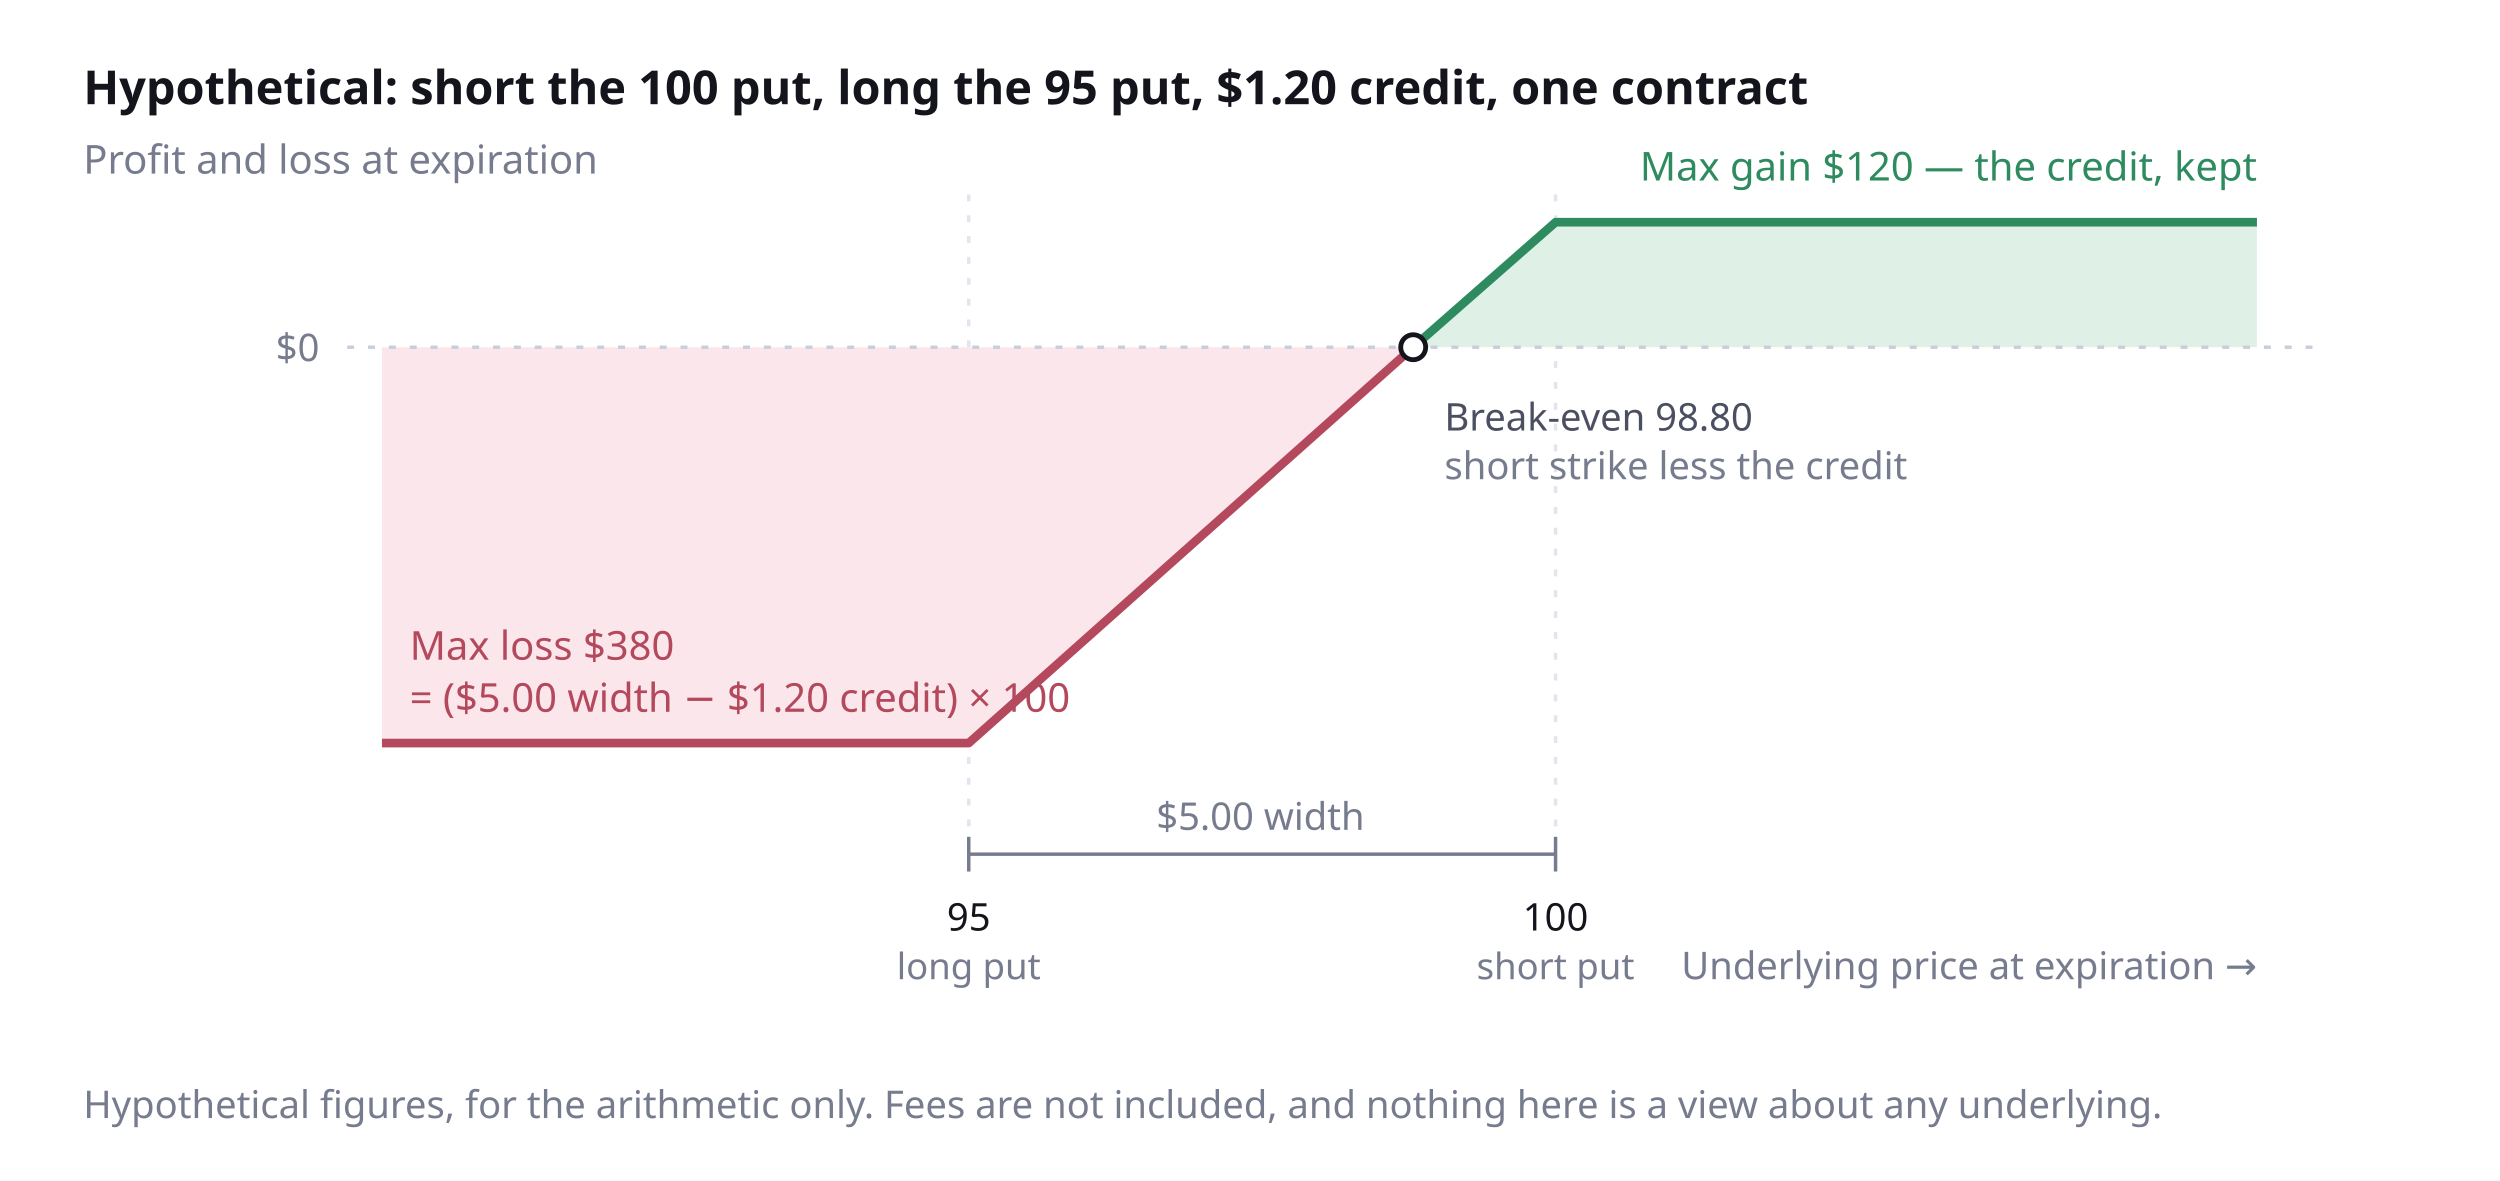
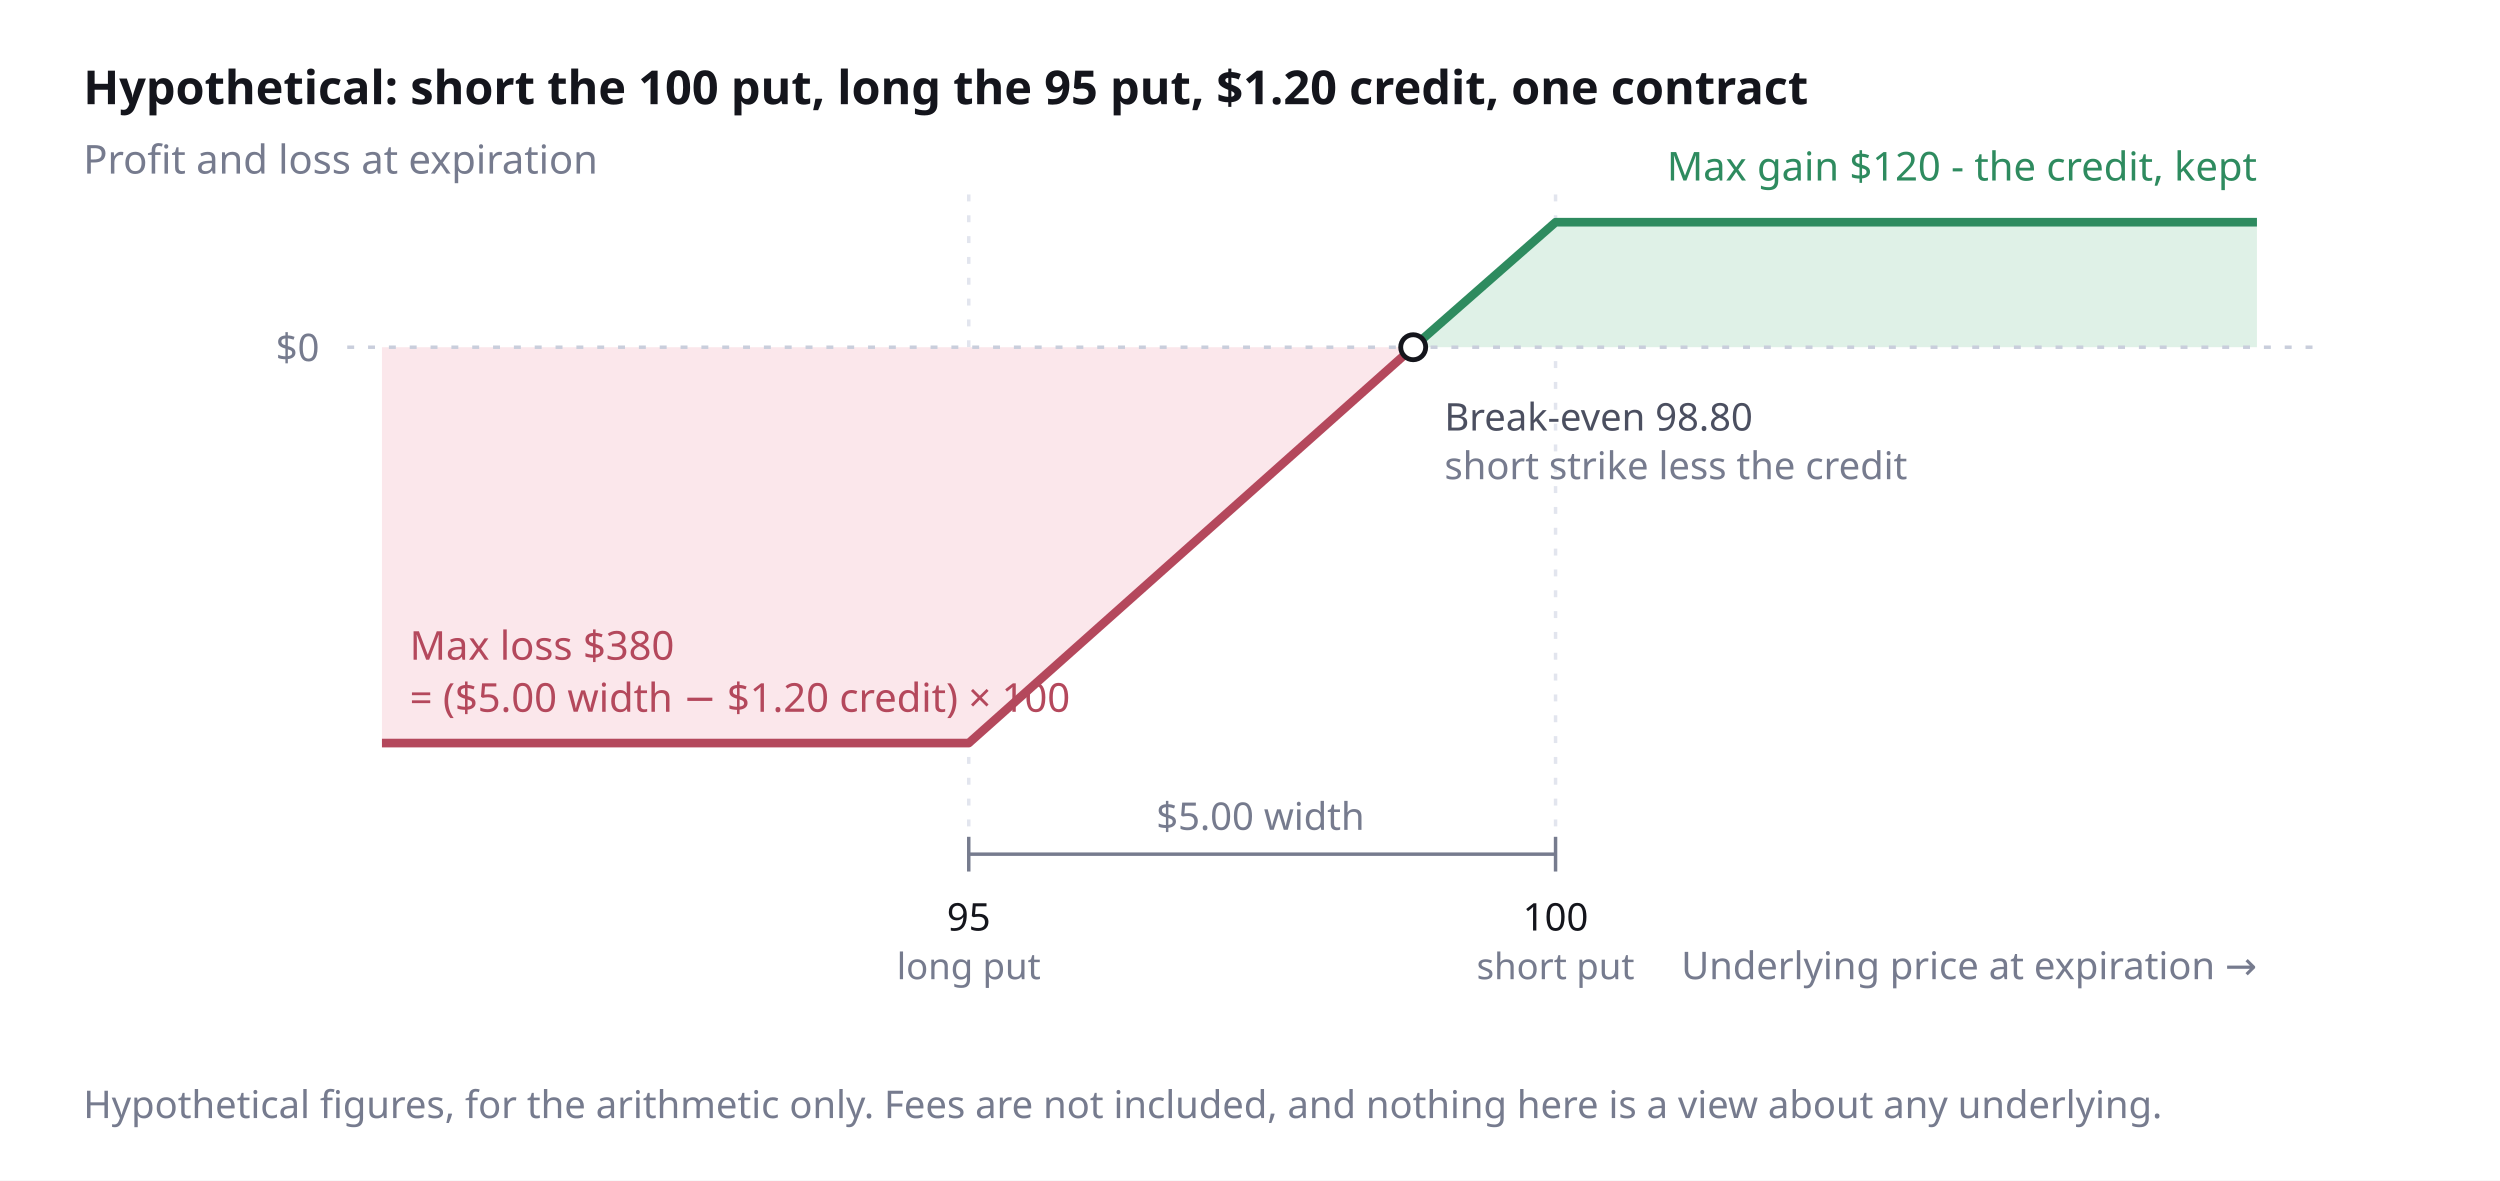
<svg xmlns="http://www.w3.org/2000/svg" viewBox="0 0 720 340" font-family="'IBM Plex Sans', system-ui, sans-serif" role="img" aria-label="Expiration payoff of a hypothetical put credit spread: flat at plus $120 above the 100 short strike, sloping down through break-even at 98.80, and flat at minus $380 below the 95 long strike.">
  <rect width="720" height="340" fill="#FFFFFF" />
  <text x="24" y="30" font-size="13.5" font-weight="600" fill="#14151C">Hypothetical: short the 100 put, long the 95 put, $1.20 credit, one contract</text>
  <text x="24" y="50" font-size="11.5" fill="#767B8E">Profit and loss at expiration</text>
  <line x1="279" y1="56" x2="279" y2="242" stroke="#E2E5EE" stroke-width="1" stroke-dasharray="2 4" />
  <line x1="448" y1="56" x2="448" y2="242" stroke="#E2E5EE" stroke-width="1" stroke-dasharray="2 4" />
  <path d="M110 214 L279 214 L407 100 L110 100 Z" fill="#FBE7EB" />
  <path d="M407 100 L448 64 L650 64 L650 100 Z" fill="#DFF1E7" />
  <line x1="100" y1="100" x2="670" y2="100" stroke="#C9CEDC" stroke-width="1" stroke-dasharray="2 4" />
  <text x="92" y="104" font-size="11" text-anchor="end" fill="#767B8E">$0</text>
  <path d="M110 214 L279 214 L407 100" fill="none" stroke="#B4485C" stroke-width="2.5" stroke-linejoin="round" />
  <path d="M407 100 L448 64 L650 64" fill="none" stroke="#2E8B5F" stroke-width="2.5" stroke-linejoin="round" />
  <circle cx="407" cy="100" r="3.6" fill="#FFFFFF" stroke="#14151C" stroke-width="1.4" />
  <text x="416" y="124" font-size="11" fill="#4B4F60">Break-even 98.80</text>
  <text x="416" y="138" font-size="11" fill="#767B8E">short strike less the credit</text>
-   <text x="650" y="52" font-size="11.5" font-weight="500" text-anchor="end" fill="#2E8B5F">Max gain $120 — the credit, kept</text>
+   <text x="650" y="52" font-size="11.5" font-weight="500" text-anchor="end" fill="#2E8B5F">Max gain $120 - the credit, kept</text>
  <text x="118" y="190" font-size="11.5" font-weight="500" fill="#B4485C">Max loss $380</text>
  <text x="118" y="205" font-size="11.5" font-weight="500" fill="#B4485C">= ($5.00 width − $1.20 credit) × 100</text>
  <line x1="279" y1="246" x2="448" y2="246" stroke="#767B8E" stroke-width="1" />
  <line x1="279" y1="241" x2="279" y2="251" stroke="#767B8E" stroke-width="1" />
  <line x1="448" y1="241" x2="448" y2="251" stroke="#767B8E" stroke-width="1" />
  <text x="363" y="239" font-size="11" text-anchor="middle" fill="#767B8E">$5.00 width</text>
  <text x="279" y="268" font-size="11" text-anchor="middle" fill="#14151C">95</text>
  <text x="279" y="282" font-size="10.5" text-anchor="middle" fill="#767B8E">long put</text>
  <text x="448" y="268" font-size="11" text-anchor="middle" fill="#14151C">100</text>
  <text x="448" y="282" font-size="10.5" text-anchor="middle" fill="#767B8E">short put</text>
  <text x="650" y="282" font-size="11" text-anchor="end" fill="#767B8E">Underlying price at expiration →</text>
  <text x="24" y="322" font-size="11" fill="#767B8E">Hypothetical figures, for the arithmetic only. Fees are not included, and nothing here is a view about any underlying.</text>
</svg>
